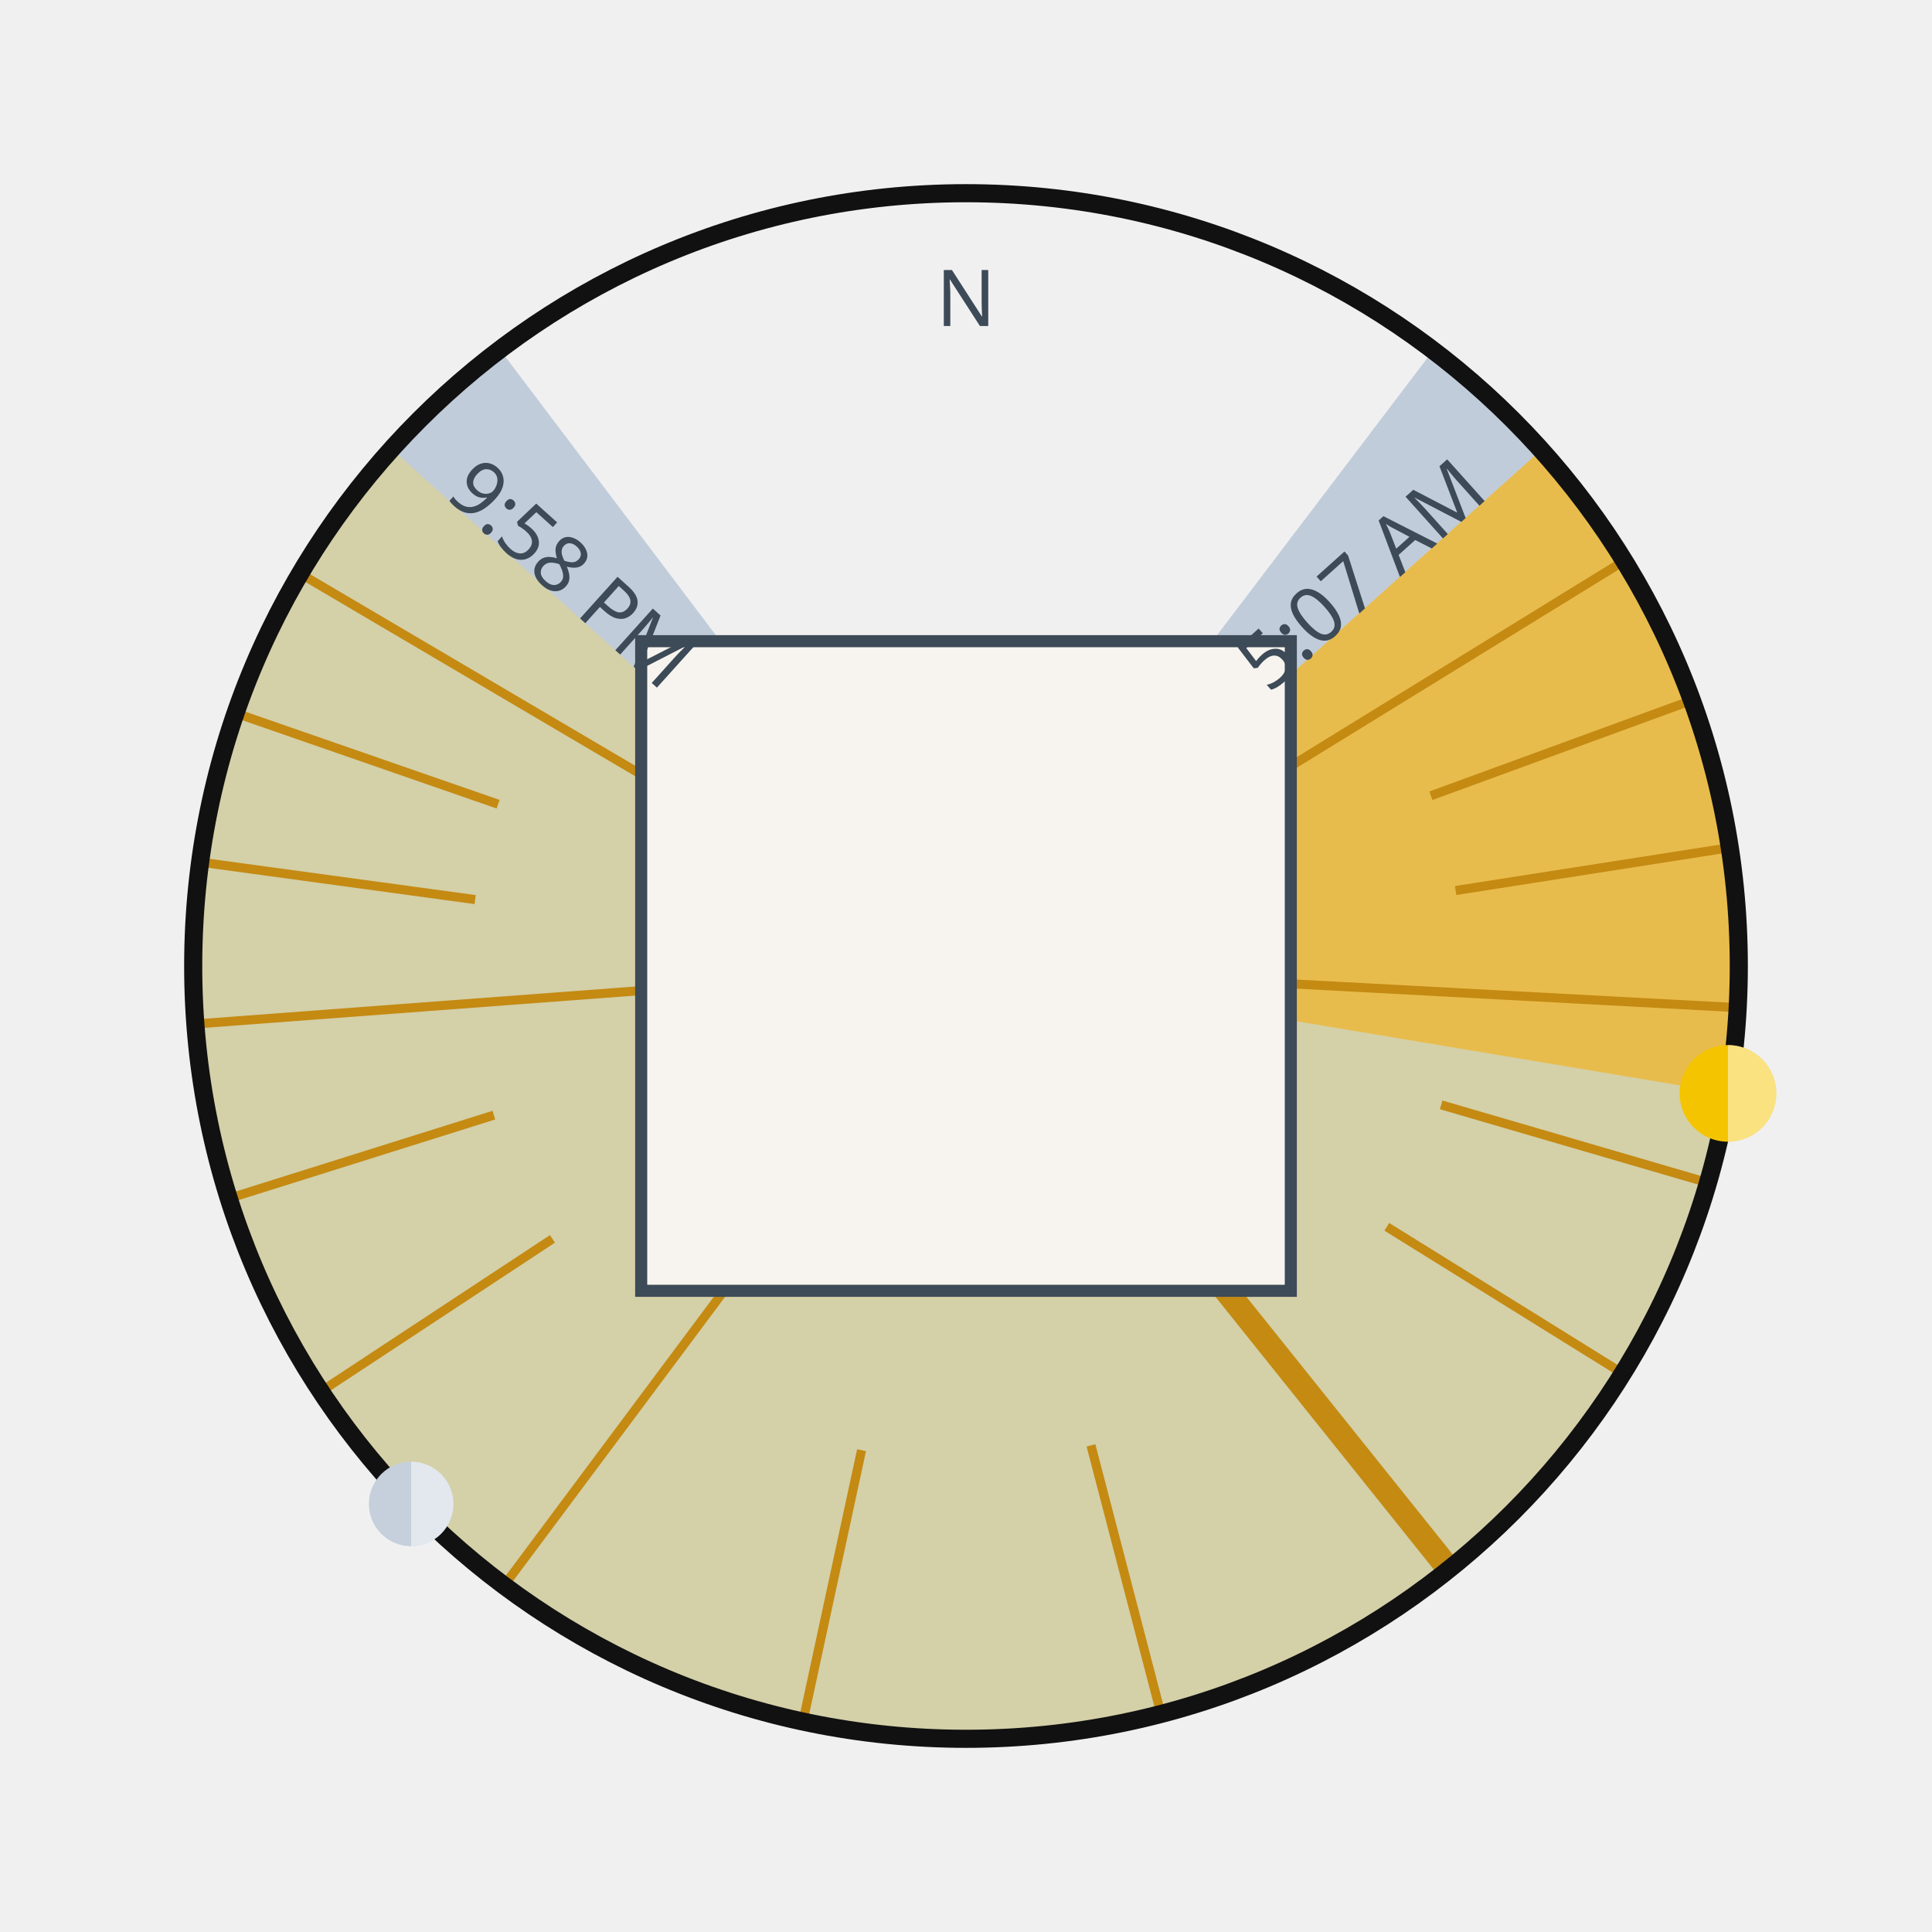
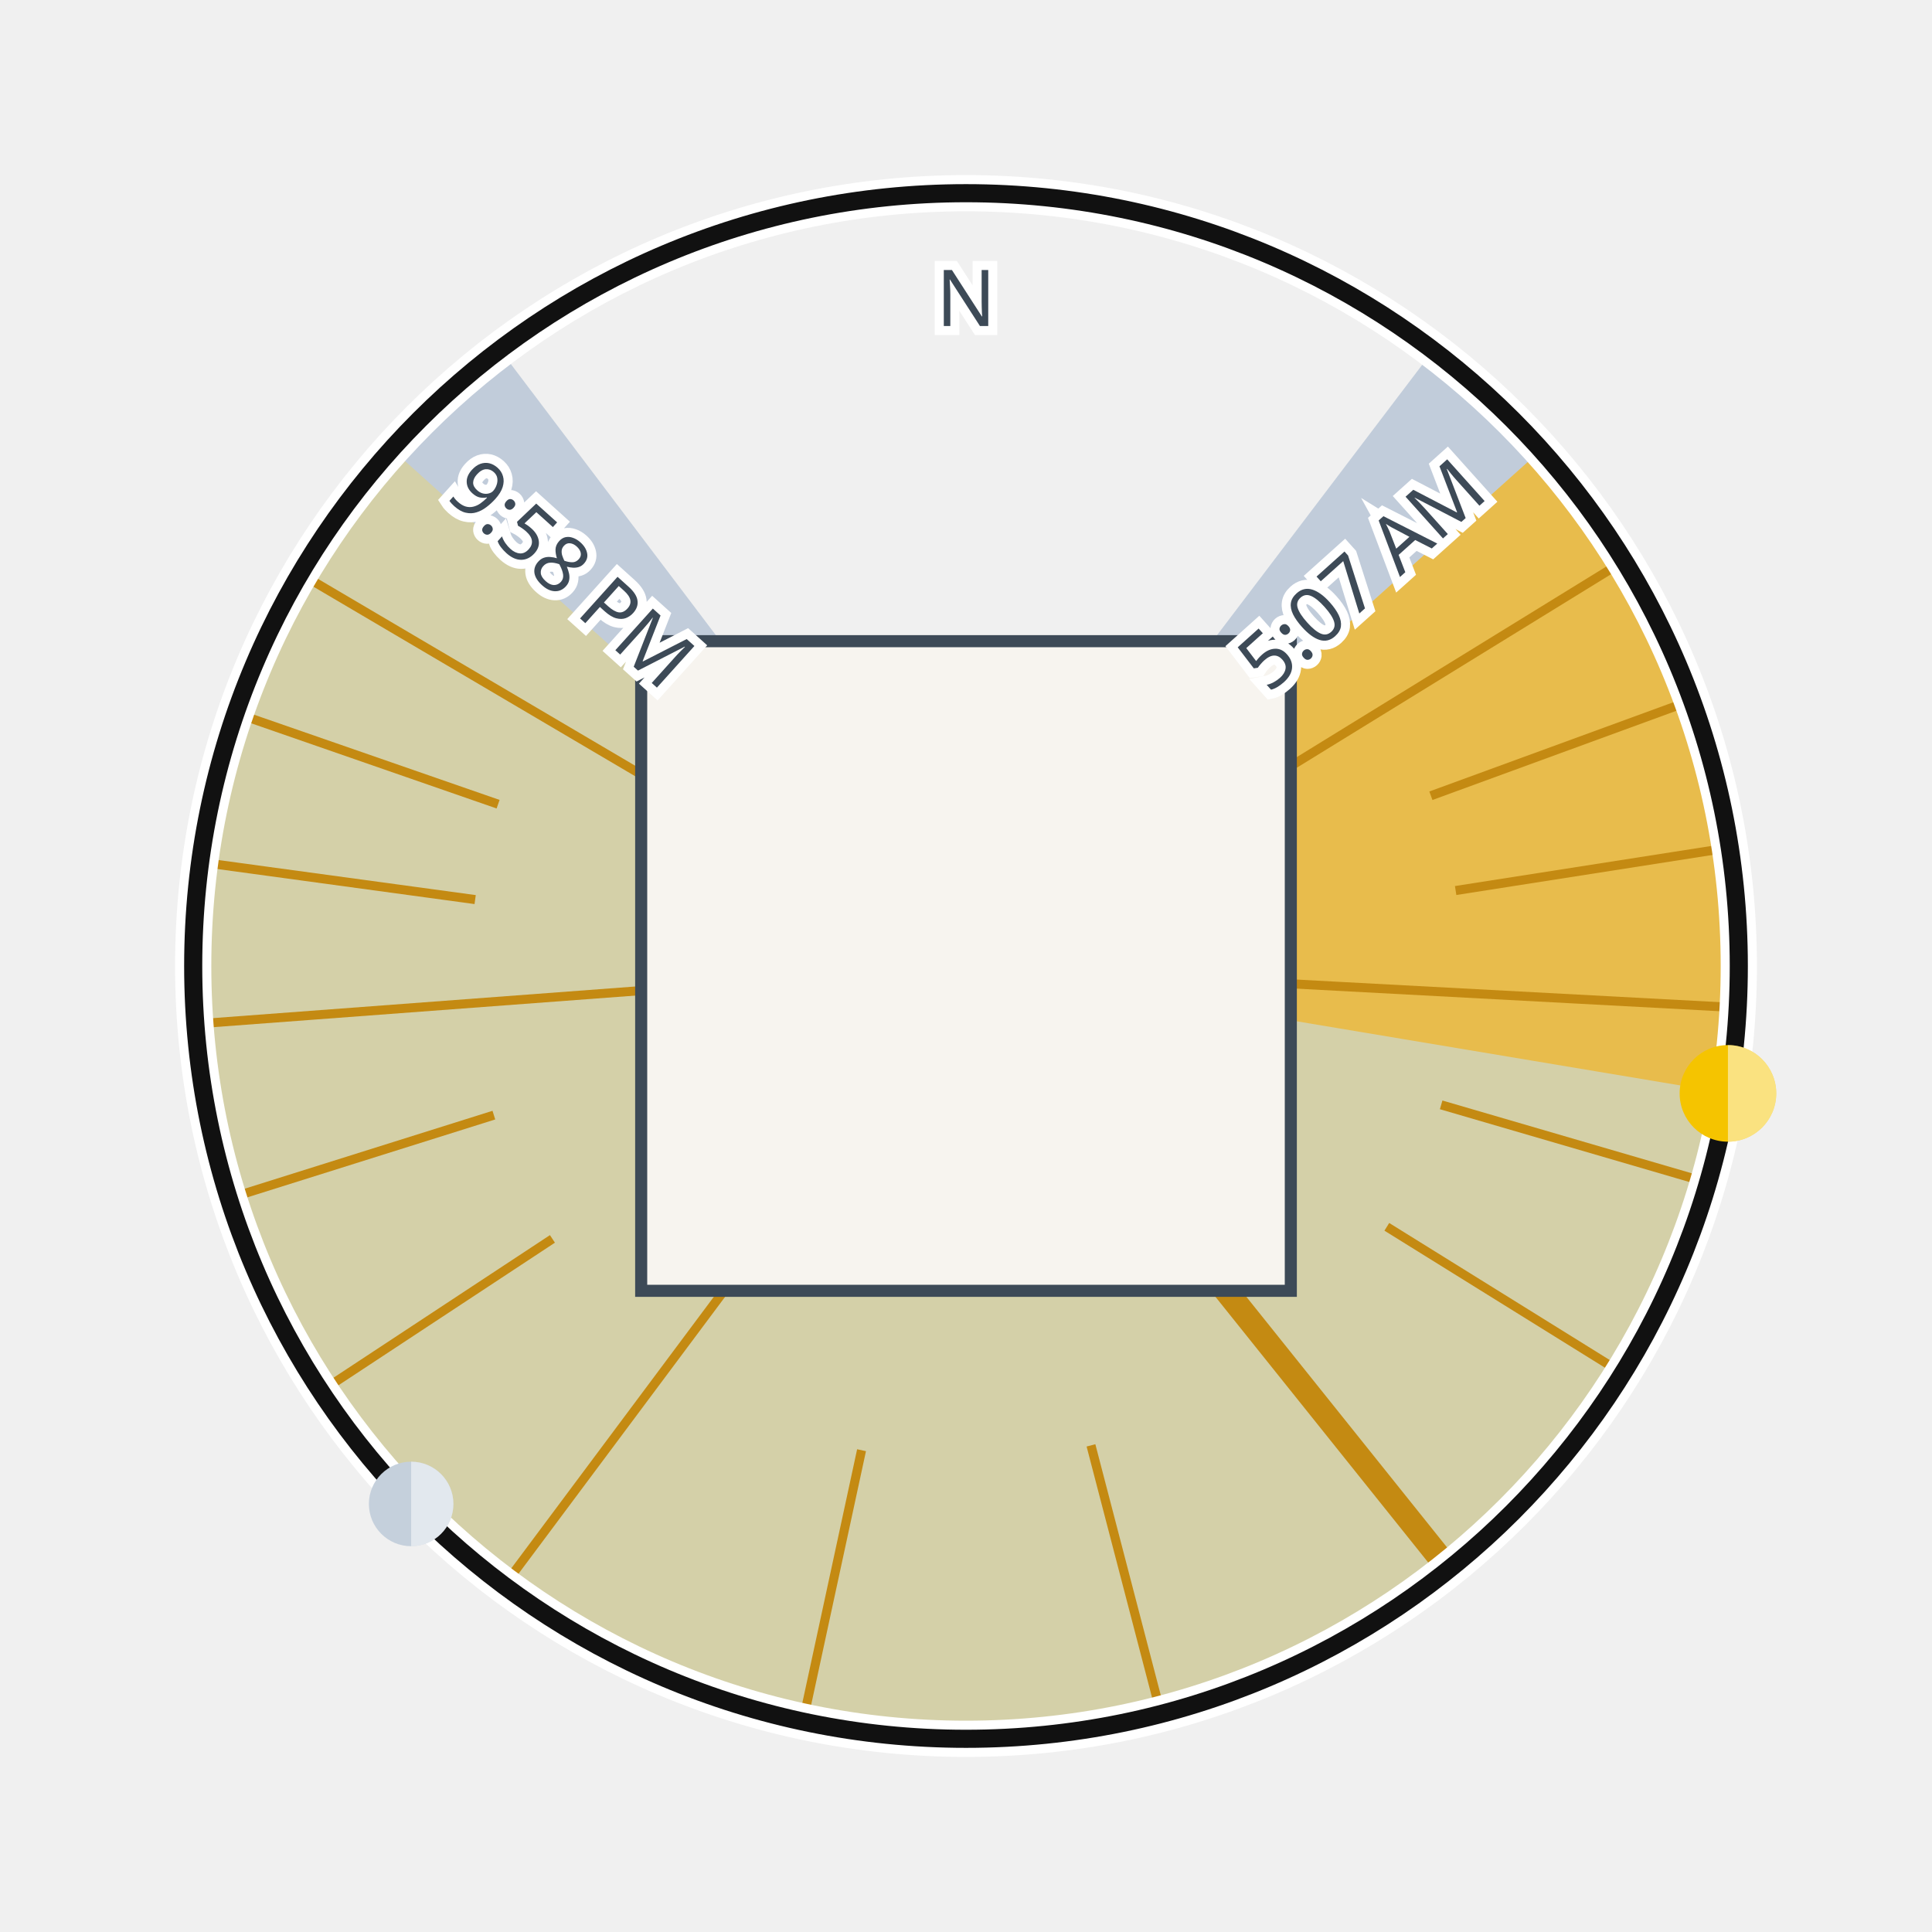
<svg xmlns="http://www.w3.org/2000/svg" width="320" height="320" viewBox="0 0 320 320" font-family="sans-serif" font-size="13">
  <path id="twilight" d="M 160.0 160.0 L 237.4 58.0 A 128.0 128.0 0 1 1 82.8 57.9 Z" fill="#9aafc9" fill-opacity="0.55" />
  <path id="pale" d="M 160.0 160.0 L 255.3 74.5 A 128.0 128.0 0 1 1 64.9 74.4 Z" fill="#f6d84a" fill-opacity="0.35" />
  <path id="rim" d="M 255.3 74.5 A 128.0 128.0 0 1 1 64.9 74.4" fill="none" stroke="#c48a12" stroke-width="1.5" />
  <path id="strong" d="M 160.0 160.0 L 255.3 74.5 A 128.0 128.0 0 0 1 286.2 181.1 Z" fill="#f0b429" fill-opacity="0.72" />
  <g id="hours">
    <line x1="189.1" y1="142.1" x2="269.0" y2="92.9" stroke="#c48a12" stroke-width="1.5" />
    <line x1="237.0" y1="131.8" x2="280.2" y2="116.0" stroke="#c48a12" stroke-width="1.5" />
    <line x1="241.1" y1="147.5" x2="286.5" y2="140.4" stroke="#c48a12" stroke-width="1.5" />
    <line x1="194.2" y1="161.9" x2="287.8" y2="166.9" stroke="#c48a12" stroke-width="1.5" />
    <line x1="238.7" y1="183.0" x2="282.9" y2="195.9" stroke="#c48a12" stroke-width="1.5" />
    <line x1="229.7" y1="203.2" x2="268.8" y2="227.5" stroke="#c48a12" stroke-width="1.5" />
    <line x1="160.0" y1="160.0" x2="240.0" y2="259.9" stroke="#c48a12" stroke-width="4" />
    <line x1="180.7" y1="239.4" x2="192.3" y2="283.9" stroke="#c48a12" stroke-width="1.5" />
    <line x1="142.7" y1="240.2" x2="133.0" y2="285.1" stroke="#c48a12" stroke-width="1.5" />
    <line x1="139.6" y1="187.4" x2="83.5" y2="262.6" stroke="#c48a12" stroke-width="1.5" />
    <line x1="91.5" y1="205.2" x2="53.1" y2="230.5" stroke="#c48a12" stroke-width="1.5" />
    <line x1="81.8" y1="184.7" x2="37.9" y2="198.5" stroke="#c48a12" stroke-width="1.5" />
    <line x1="125.9" y1="162.6" x2="32.4" y2="169.6" stroke="#c48a12" stroke-width="1.5" />
    <line x1="78.7" y1="149.0" x2="33.2" y2="142.8" stroke="#c48a12" stroke-width="1.5" />
    <line x1="82.5" y1="133.2" x2="39.0" y2="118.1" stroke="#c48a12" stroke-width="1.5" />
    <line x1="130.5" y1="142.6" x2="49.7" y2="95.0" stroke="#c48a12" stroke-width="1.5" />
  </g>
+   <circle id="ring-halo" cx="160.0" cy="160.0" r="128.0" fill="none" stroke="#ffffff" stroke-width="6" />
  <circle id="ring" cx="160.0" cy="160.0" r="128.0" fill="none" stroke="#111111" stroke-width="3" />
  <polygon id="house" points="106.2,213.8 213.8,213.8 213.8,106.2 106.2,106.2" fill="#f7f4ef" stroke="#3d4a57" stroke-width="2" />
  <g id="sun">
    <circle cx="286.2" cy="181.1" r="8.0" fill="#f5c400" />
    <path d="M 286.2 173.1 A 8.0 8.0 0 0 1 286.2 189.1 Z" fill="#ffffff" fill-opacity="0.5" />
  </g>
  <g id="moon">
    <circle cx="68.1" cy="249.1" r="7.0" fill="#c5d0dc" />
    <path d="M 68.1 242.1 A 7.0 7.0 0 0 1 68.1 256.1 Z" fill="#ffffff" fill-opacity="0.5" />
  </g>
-   <text id="sunrise" x="228.5" y="98.6" text-anchor="middle" dominant-baseline="alphabetic" fill="#3d4a57" transform="rotate(-41.9 228.5 98.6)">5:07 AM</text>
-   <text id="sunset" x="91.6" y="98.4" text-anchor="middle" dominant-baseline="alphabetic" fill="#3d4a57" transform="rotate(402.0 91.6 98.4)">9:58 PM</text>
-   <text id="north" x="160.0" y="54.0" text-anchor="middle" fill="#3d4a57">N</text>
+   <text id="sunrise" x="228.5" y="98.6" text-anchor="middle" dominant-baseline="alphabetic" fill="#3d4a57" stroke="#ffffff" stroke-width="3" paint-order="stroke" transform="rotate(-41.9 228.5 98.6)">5:07 AM</text>
+   <text id="sunset" x="91.6" y="98.4" text-anchor="middle" dominant-baseline="alphabetic" fill="#3d4a57" stroke="#ffffff" stroke-width="3" paint-order="stroke" transform="rotate(402.0 91.6 98.4)">9:58 PM</text>
+   <text id="north" x="160.0" y="54.0" text-anchor="middle" fill="#3d4a57" stroke="#ffffff" stroke-width="3" paint-order="stroke">N</text>
</svg>
